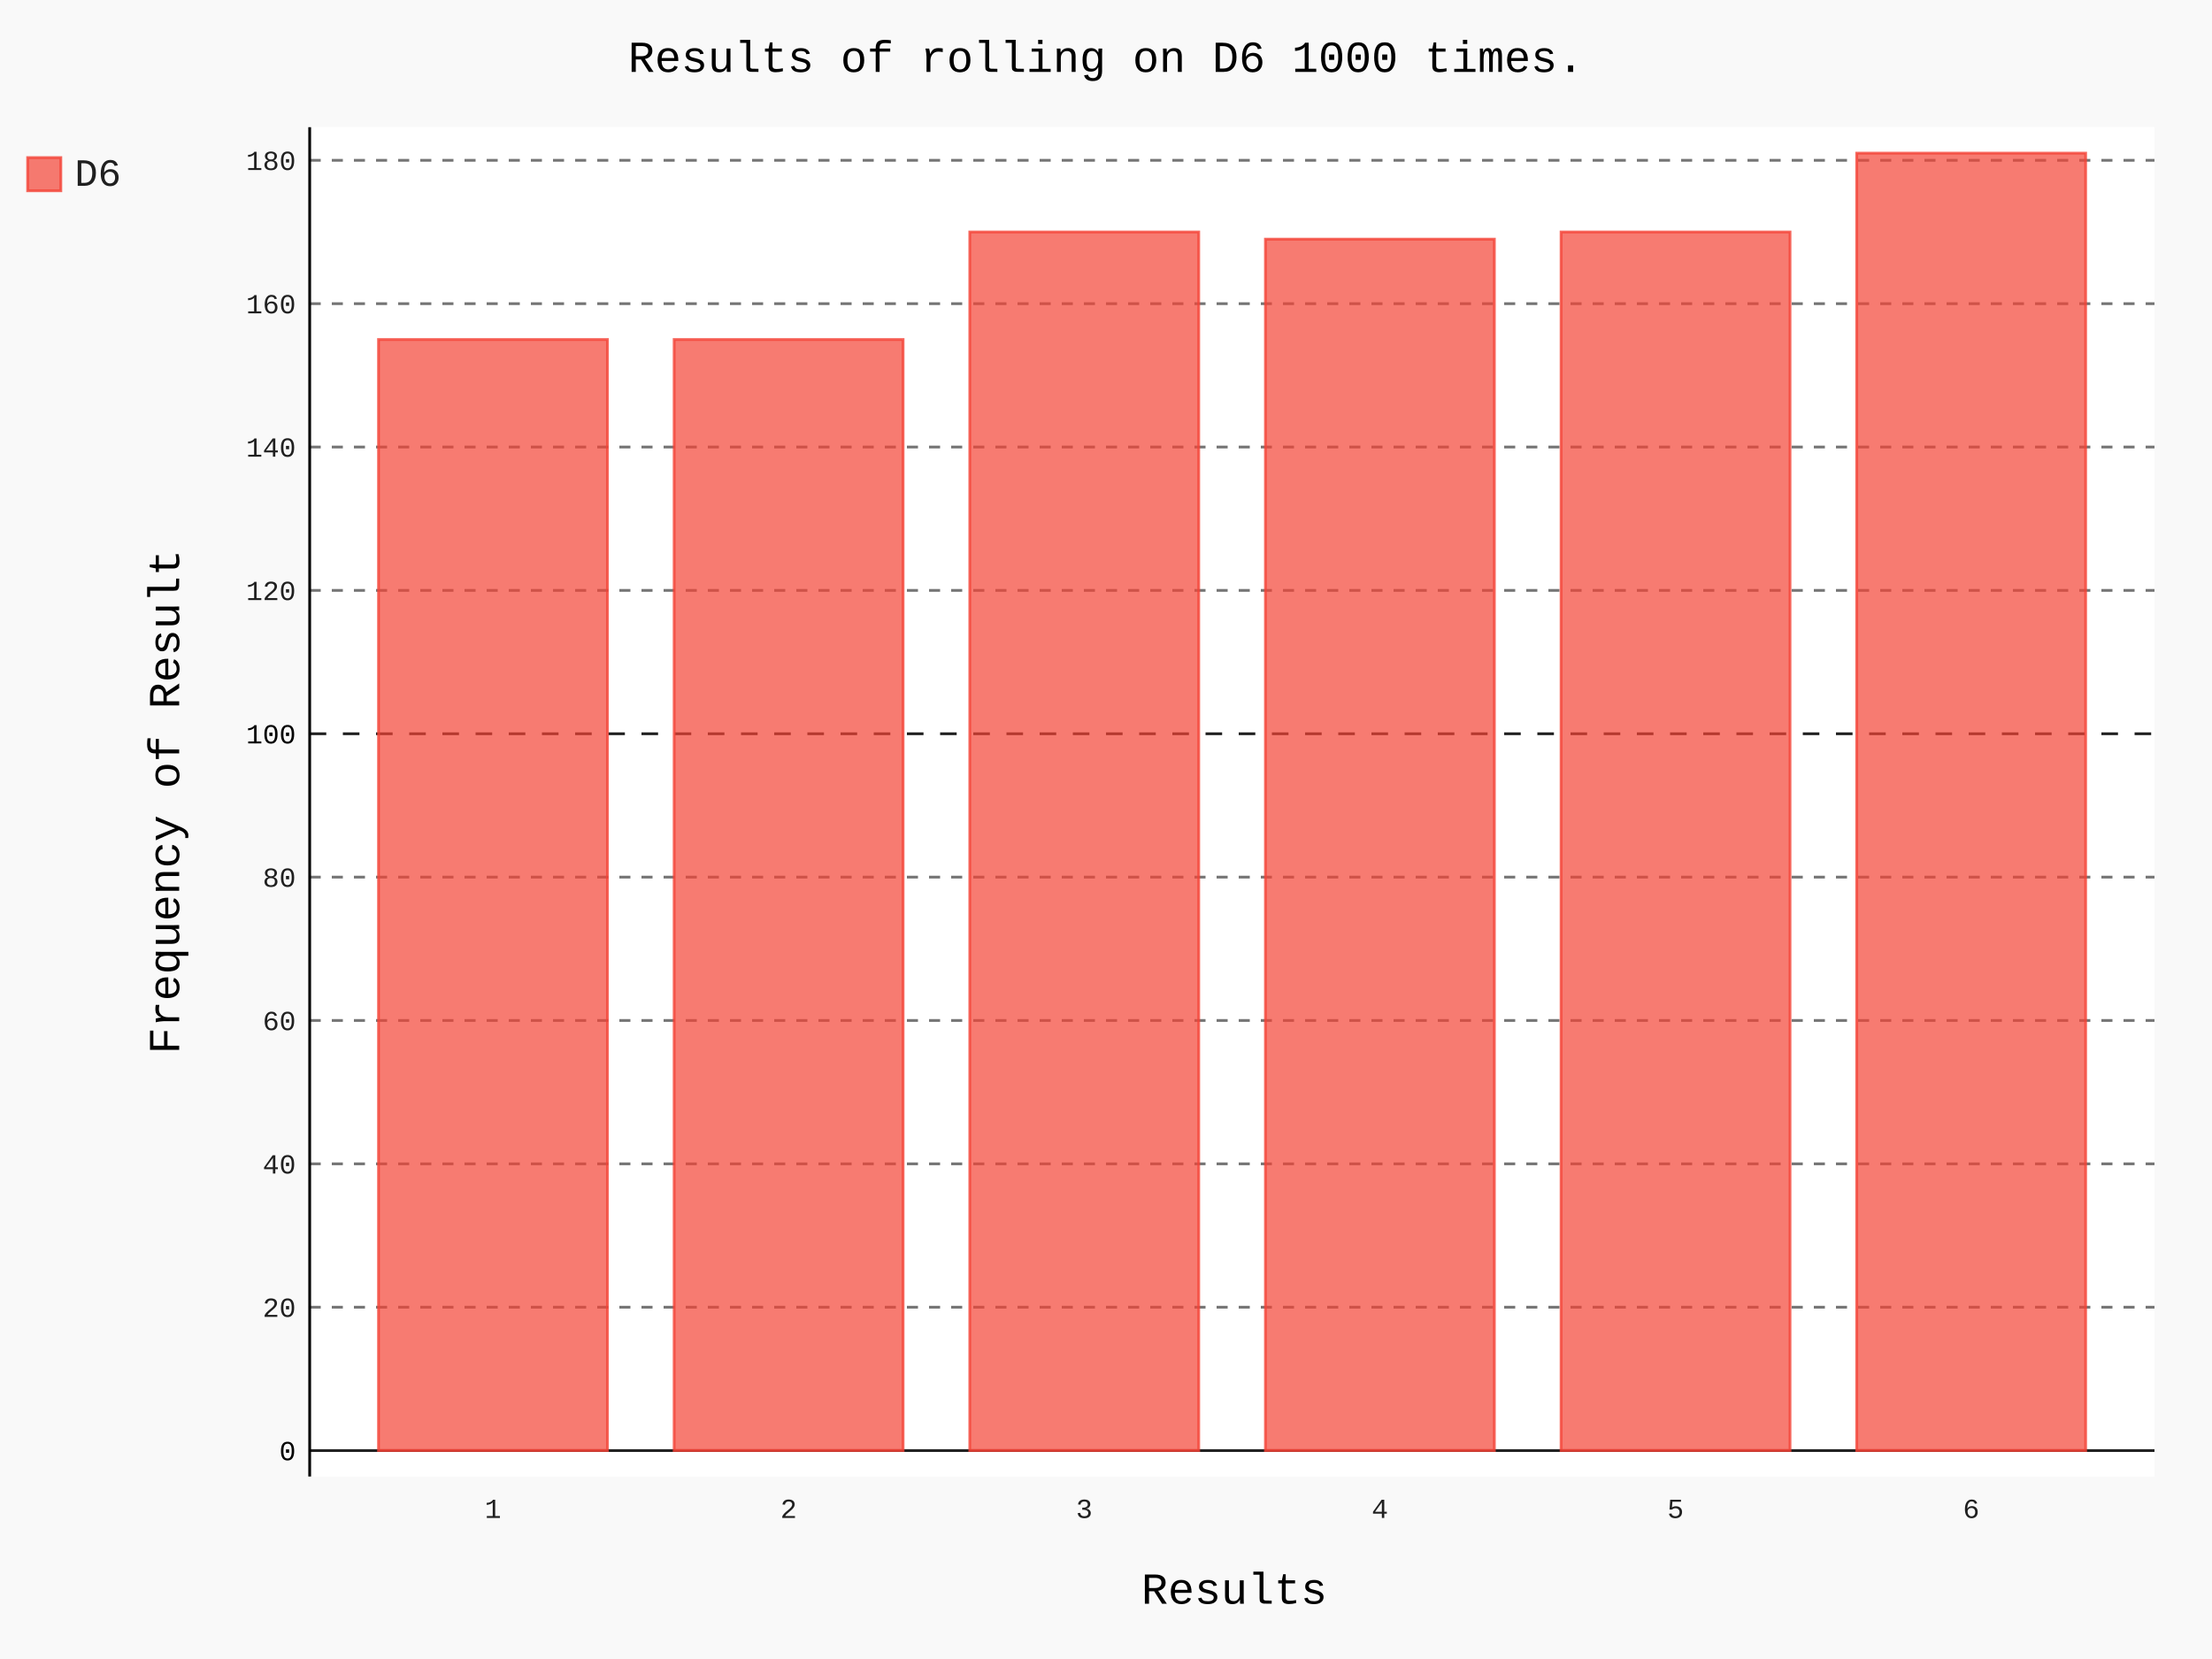
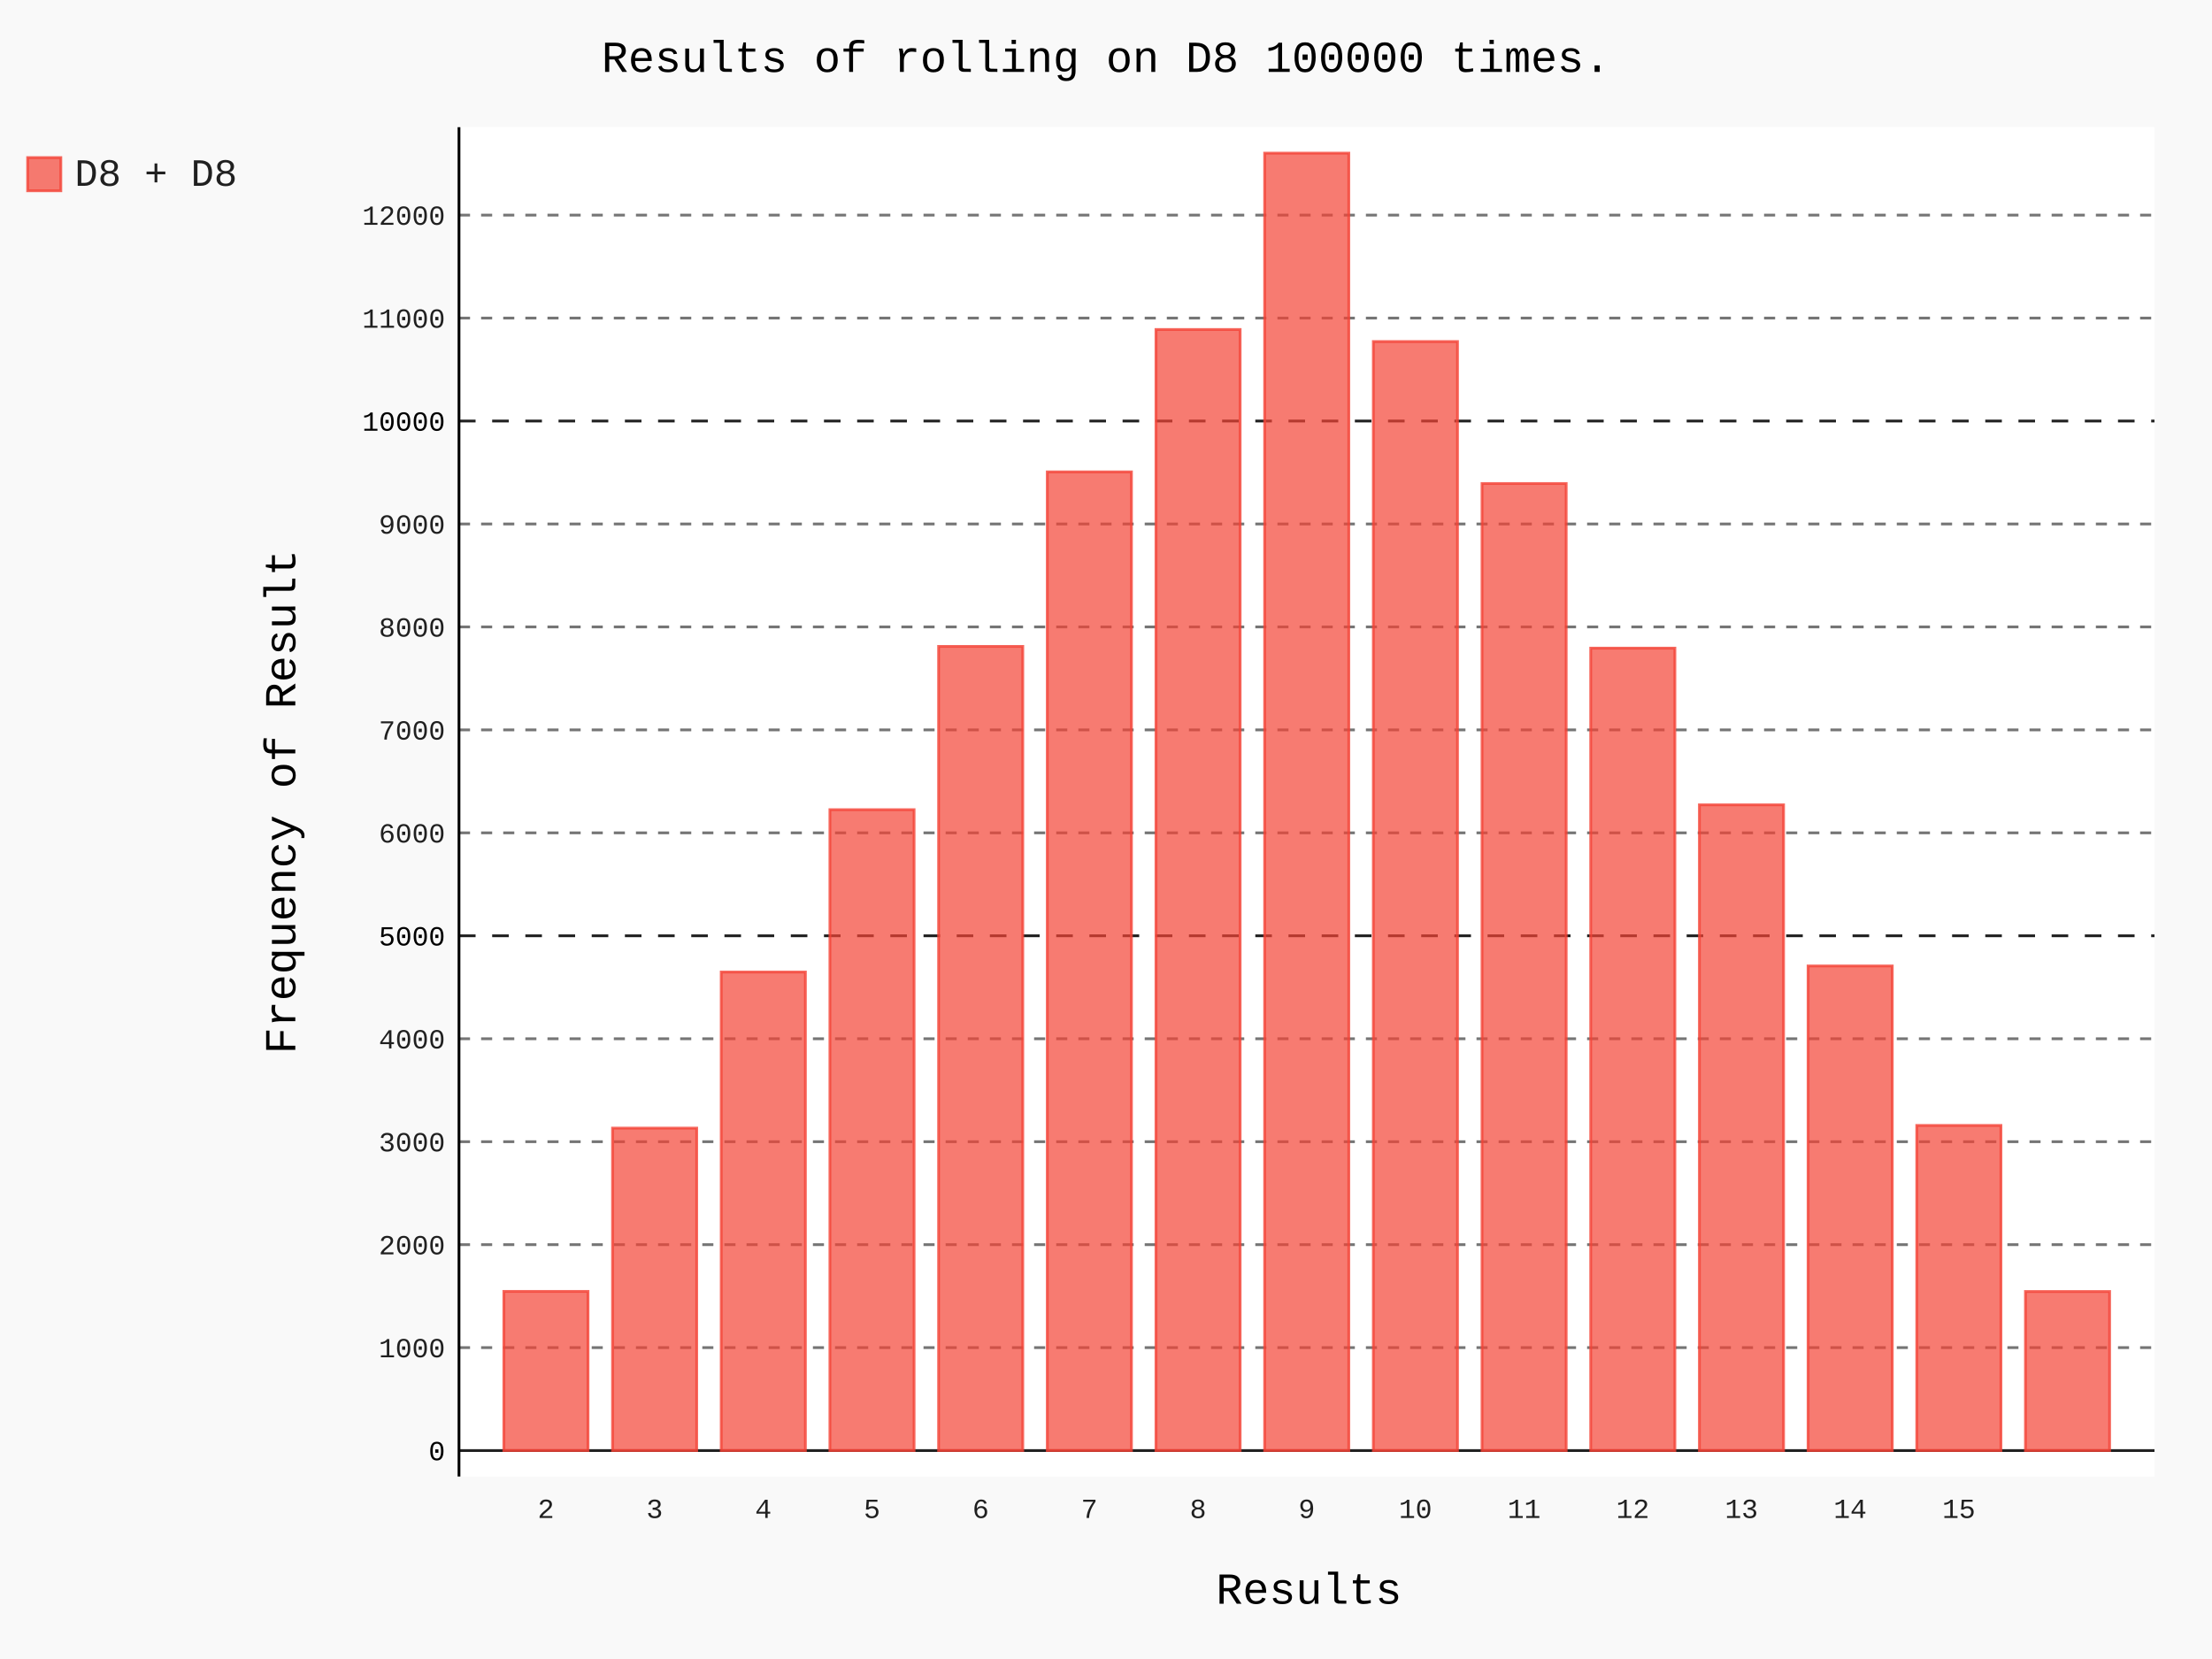
- <svg xmlns="http://www.w3.org/2000/svg" id="chart-fba265ab-2828-45ab-a380-4ac8b5d4a0f5" class="pygal-chart" viewBox="0 0 800 600">
+ <svg xmlns="http://www.w3.org/2000/svg" id="chart-c2256cba-9cba-4aaa-83ec-05c6ce997e92" class="pygal-chart" viewBox="0 0 800 600">
  <defs>
-     <style type="text/css">#chart-fba265ab-2828-45ab-a380-4ac8b5d4a0f5{-webkit-user-select:none;-webkit-font-smoothing:antialiased;font-family:Consolas,"Liberation Mono",Menlo,Courier,monospace}#chart-fba265ab-2828-45ab-a380-4ac8b5d4a0f5 .title{font-family:Consolas,"Liberation Mono",Menlo,Courier,monospace;font-size:16px}#chart-fba265ab-2828-45ab-a380-4ac8b5d4a0f5 .legends .legend text{font-family:Consolas,"Liberation Mono",Menlo,Courier,monospace;font-size:14px}#chart-fba265ab-2828-45ab-a380-4ac8b5d4a0f5 .axis text{font-family:Consolas,"Liberation Mono",Menlo,Courier,monospace;font-size:10px}#chart-fba265ab-2828-45ab-a380-4ac8b5d4a0f5 .axis text.major{font-family:Consolas,"Liberation Mono",Menlo,Courier,monospace;font-size:10px}#chart-fba265ab-2828-45ab-a380-4ac8b5d4a0f5 .text-overlay text.value{font-family:Consolas,"Liberation Mono",Menlo,Courier,monospace;font-size:16px}#chart-fba265ab-2828-45ab-a380-4ac8b5d4a0f5 .text-overlay text.label{font-family:Consolas,"Liberation Mono",Menlo,Courier,monospace;font-size:10px}#chart-fba265ab-2828-45ab-a380-4ac8b5d4a0f5 .tooltip{font-family:Consolas,"Liberation Mono",Menlo,Courier,monospace;font-size:14px}#chart-fba265ab-2828-45ab-a380-4ac8b5d4a0f5 text.no_data{font-family:Consolas,"Liberation Mono",Menlo,Courier,monospace;font-size:64px}
- #chart-fba265ab-2828-45ab-a380-4ac8b5d4a0f5{background-color:rgba(249,249,249,1)}#chart-fba265ab-2828-45ab-a380-4ac8b5d4a0f5 path,#chart-fba265ab-2828-45ab-a380-4ac8b5d4a0f5 line,#chart-fba265ab-2828-45ab-a380-4ac8b5d4a0f5 rect,#chart-fba265ab-2828-45ab-a380-4ac8b5d4a0f5 circle{-webkit-transition:150ms;-moz-transition:150ms;transition:150ms}#chart-fba265ab-2828-45ab-a380-4ac8b5d4a0f5 .graph &gt; .background{fill:rgba(249,249,249,1)}#chart-fba265ab-2828-45ab-a380-4ac8b5d4a0f5 .plot &gt; .background{fill:rgba(255,255,255,1)}#chart-fba265ab-2828-45ab-a380-4ac8b5d4a0f5 .graph{fill:rgba(0,0,0,.87)}#chart-fba265ab-2828-45ab-a380-4ac8b5d4a0f5 text.no_data{fill:rgba(0,0,0,1)}#chart-fba265ab-2828-45ab-a380-4ac8b5d4a0f5 .title{fill:rgba(0,0,0,1)}#chart-fba265ab-2828-45ab-a380-4ac8b5d4a0f5 .legends .legend text{fill:rgba(0,0,0,.87)}#chart-fba265ab-2828-45ab-a380-4ac8b5d4a0f5 .legends .legend:hover text{fill:rgba(0,0,0,1)}#chart-fba265ab-2828-45ab-a380-4ac8b5d4a0f5 .axis .line{stroke:rgba(0,0,0,1)}#chart-fba265ab-2828-45ab-a380-4ac8b5d4a0f5 .axis .guide.line{stroke:rgba(0,0,0,.54)}#chart-fba265ab-2828-45ab-a380-4ac8b5d4a0f5 .axis .major.line{stroke:rgba(0,0,0,.87)}#chart-fba265ab-2828-45ab-a380-4ac8b5d4a0f5 .axis text.major{fill:rgba(0,0,0,1)}#chart-fba265ab-2828-45ab-a380-4ac8b5d4a0f5 .axis.y .guides:hover .guide.line,#chart-fba265ab-2828-45ab-a380-4ac8b5d4a0f5 .line-graph .axis.x .guides:hover .guide.line,#chart-fba265ab-2828-45ab-a380-4ac8b5d4a0f5 .stackedline-graph .axis.x .guides:hover .guide.line,#chart-fba265ab-2828-45ab-a380-4ac8b5d4a0f5 .xy-graph .axis.x .guides:hover .guide.line{stroke:rgba(0,0,0,1)}#chart-fba265ab-2828-45ab-a380-4ac8b5d4a0f5 .axis .guides:hover text{fill:rgba(0,0,0,1)}#chart-fba265ab-2828-45ab-a380-4ac8b5d4a0f5 .reactive{fill-opacity:.7;stroke-opacity:.8}#chart-fba265ab-2828-45ab-a380-4ac8b5d4a0f5 .ci{stroke:rgba(0,0,0,.87)}#chart-fba265ab-2828-45ab-a380-4ac8b5d4a0f5 .reactive.active,#chart-fba265ab-2828-45ab-a380-4ac8b5d4a0f5 .active .reactive{fill-opacity:.8;stroke-opacity:.9;stroke-width:4}#chart-fba265ab-2828-45ab-a380-4ac8b5d4a0f5 .ci .reactive.active{stroke-width:1.5}#chart-fba265ab-2828-45ab-a380-4ac8b5d4a0f5 .series text{fill:rgba(0,0,0,1)}#chart-fba265ab-2828-45ab-a380-4ac8b5d4a0f5 .tooltip rect{fill:rgba(255,255,255,1);stroke:rgba(0,0,0,1);-webkit-transition:opacity 150ms;-moz-transition:opacity 150ms;transition:opacity 150ms}#chart-fba265ab-2828-45ab-a380-4ac8b5d4a0f5 .tooltip .label{fill:rgba(0,0,0,.87)}#chart-fba265ab-2828-45ab-a380-4ac8b5d4a0f5 .tooltip .label{fill:rgba(0,0,0,.87)}#chart-fba265ab-2828-45ab-a380-4ac8b5d4a0f5 .tooltip .legend{font-size:.8em;fill:rgba(0,0,0,.54)}#chart-fba265ab-2828-45ab-a380-4ac8b5d4a0f5 .tooltip .x_label{font-size:.6em;fill:rgba(0,0,0,1)}#chart-fba265ab-2828-45ab-a380-4ac8b5d4a0f5 .tooltip .xlink{font-size:.5em;text-decoration:underline}#chart-fba265ab-2828-45ab-a380-4ac8b5d4a0f5 .tooltip .value{font-size:1.5em}#chart-fba265ab-2828-45ab-a380-4ac8b5d4a0f5 .bound{font-size:.5em}#chart-fba265ab-2828-45ab-a380-4ac8b5d4a0f5 .max-value{font-size:.75em;fill:rgba(0,0,0,.54)}#chart-fba265ab-2828-45ab-a380-4ac8b5d4a0f5 .map-element{fill:rgba(255,255,255,1);stroke:rgba(0,0,0,.54) !important}#chart-fba265ab-2828-45ab-a380-4ac8b5d4a0f5 .map-element .reactive{fill-opacity:inherit;stroke-opacity:inherit}#chart-fba265ab-2828-45ab-a380-4ac8b5d4a0f5 .color-0,#chart-fba265ab-2828-45ab-a380-4ac8b5d4a0f5 .color-0 a:visited{stroke:#F44336;fill:#F44336}#chart-fba265ab-2828-45ab-a380-4ac8b5d4a0f5 .text-overlay .color-0 text{fill:black}
- #chart-fba265ab-2828-45ab-a380-4ac8b5d4a0f5 text.no_data{text-anchor:middle}#chart-fba265ab-2828-45ab-a380-4ac8b5d4a0f5 .guide.line{fill:none}#chart-fba265ab-2828-45ab-a380-4ac8b5d4a0f5 .centered{text-anchor:middle}#chart-fba265ab-2828-45ab-a380-4ac8b5d4a0f5 .title{text-anchor:middle}#chart-fba265ab-2828-45ab-a380-4ac8b5d4a0f5 .legends .legend text{fill-opacity:1}#chart-fba265ab-2828-45ab-a380-4ac8b5d4a0f5 .axis.x text{text-anchor:middle}#chart-fba265ab-2828-45ab-a380-4ac8b5d4a0f5 .axis.x:not(.web) text[transform]{text-anchor:start}#chart-fba265ab-2828-45ab-a380-4ac8b5d4a0f5 .axis.x:not(.web) text[transform].backwards{text-anchor:end}#chart-fba265ab-2828-45ab-a380-4ac8b5d4a0f5 .axis.y text{text-anchor:end}#chart-fba265ab-2828-45ab-a380-4ac8b5d4a0f5 .axis.y text[transform].backwards{text-anchor:start}#chart-fba265ab-2828-45ab-a380-4ac8b5d4a0f5 .axis.y2 text{text-anchor:start}#chart-fba265ab-2828-45ab-a380-4ac8b5d4a0f5 .axis.y2 text[transform].backwards{text-anchor:end}#chart-fba265ab-2828-45ab-a380-4ac8b5d4a0f5 .axis .guide.line{stroke-dasharray:4,4}#chart-fba265ab-2828-45ab-a380-4ac8b5d4a0f5 .axis .major.guide.line{stroke-dasharray:6,6}#chart-fba265ab-2828-45ab-a380-4ac8b5d4a0f5 .horizontal .axis.y .guide.line,#chart-fba265ab-2828-45ab-a380-4ac8b5d4a0f5 .horizontal .axis.y2 .guide.line,#chart-fba265ab-2828-45ab-a380-4ac8b5d4a0f5 .vertical .axis.x .guide.line{opacity:0}#chart-fba265ab-2828-45ab-a380-4ac8b5d4a0f5 .horizontal .axis.always_show .guide.line,#chart-fba265ab-2828-45ab-a380-4ac8b5d4a0f5 .vertical .axis.always_show .guide.line{opacity:1 !important}#chart-fba265ab-2828-45ab-a380-4ac8b5d4a0f5 .axis.y .guides:hover .guide.line,#chart-fba265ab-2828-45ab-a380-4ac8b5d4a0f5 .axis.y2 .guides:hover .guide.line,#chart-fba265ab-2828-45ab-a380-4ac8b5d4a0f5 .axis.x .guides:hover .guide.line{opacity:1}#chart-fba265ab-2828-45ab-a380-4ac8b5d4a0f5 .axis .guides:hover text{opacity:1}#chart-fba265ab-2828-45ab-a380-4ac8b5d4a0f5 .nofill{fill:none}#chart-fba265ab-2828-45ab-a380-4ac8b5d4a0f5 .subtle-fill{fill-opacity:.2}#chart-fba265ab-2828-45ab-a380-4ac8b5d4a0f5 .dot{stroke-width:1px;fill-opacity:1}#chart-fba265ab-2828-45ab-a380-4ac8b5d4a0f5 .dot.active{stroke-width:5px}#chart-fba265ab-2828-45ab-a380-4ac8b5d4a0f5 .dot.negative{fill:transparent}#chart-fba265ab-2828-45ab-a380-4ac8b5d4a0f5 text,#chart-fba265ab-2828-45ab-a380-4ac8b5d4a0f5 tspan{stroke:none !important}#chart-fba265ab-2828-45ab-a380-4ac8b5d4a0f5 .series text.active{opacity:1}#chart-fba265ab-2828-45ab-a380-4ac8b5d4a0f5 .tooltip rect{fill-opacity:.95;stroke-width:.5}#chart-fba265ab-2828-45ab-a380-4ac8b5d4a0f5 .tooltip text{fill-opacity:1}#chart-fba265ab-2828-45ab-a380-4ac8b5d4a0f5 .showable{visibility:hidden}#chart-fba265ab-2828-45ab-a380-4ac8b5d4a0f5 .showable.shown{visibility:visible}#chart-fba265ab-2828-45ab-a380-4ac8b5d4a0f5 .gauge-background{fill:rgba(229,229,229,1);stroke:none}#chart-fba265ab-2828-45ab-a380-4ac8b5d4a0f5 .bg-lines{stroke:rgba(249,249,249,1);stroke-width:2px}</style>
+     <style type="text/css">#chart-c2256cba-9cba-4aaa-83ec-05c6ce997e92{-webkit-user-select:none;-webkit-font-smoothing:antialiased;font-family:Consolas,"Liberation Mono",Menlo,Courier,monospace}#chart-c2256cba-9cba-4aaa-83ec-05c6ce997e92 .title{font-family:Consolas,"Liberation Mono",Menlo,Courier,monospace;font-size:16px}#chart-c2256cba-9cba-4aaa-83ec-05c6ce997e92 .legends .legend text{font-family:Consolas,"Liberation Mono",Menlo,Courier,monospace;font-size:14px}#chart-c2256cba-9cba-4aaa-83ec-05c6ce997e92 .axis text{font-family:Consolas,"Liberation Mono",Menlo,Courier,monospace;font-size:10px}#chart-c2256cba-9cba-4aaa-83ec-05c6ce997e92 .axis text.major{font-family:Consolas,"Liberation Mono",Menlo,Courier,monospace;font-size:10px}#chart-c2256cba-9cba-4aaa-83ec-05c6ce997e92 .text-overlay text.value{font-family:Consolas,"Liberation Mono",Menlo,Courier,monospace;font-size:16px}#chart-c2256cba-9cba-4aaa-83ec-05c6ce997e92 .text-overlay text.label{font-family:Consolas,"Liberation Mono",Menlo,Courier,monospace;font-size:10px}#chart-c2256cba-9cba-4aaa-83ec-05c6ce997e92 .tooltip{font-family:Consolas,"Liberation Mono",Menlo,Courier,monospace;font-size:14px}#chart-c2256cba-9cba-4aaa-83ec-05c6ce997e92 text.no_data{font-family:Consolas,"Liberation Mono",Menlo,Courier,monospace;font-size:64px}
+ #chart-c2256cba-9cba-4aaa-83ec-05c6ce997e92{background-color:rgba(249,249,249,1)}#chart-c2256cba-9cba-4aaa-83ec-05c6ce997e92 path,#chart-c2256cba-9cba-4aaa-83ec-05c6ce997e92 line,#chart-c2256cba-9cba-4aaa-83ec-05c6ce997e92 rect,#chart-c2256cba-9cba-4aaa-83ec-05c6ce997e92 circle{-webkit-transition:150ms;-moz-transition:150ms;transition:150ms}#chart-c2256cba-9cba-4aaa-83ec-05c6ce997e92 .graph &gt; .background{fill:rgba(249,249,249,1)}#chart-c2256cba-9cba-4aaa-83ec-05c6ce997e92 .plot &gt; .background{fill:rgba(255,255,255,1)}#chart-c2256cba-9cba-4aaa-83ec-05c6ce997e92 .graph{fill:rgba(0,0,0,.87)}#chart-c2256cba-9cba-4aaa-83ec-05c6ce997e92 text.no_data{fill:rgba(0,0,0,1)}#chart-c2256cba-9cba-4aaa-83ec-05c6ce997e92 .title{fill:rgba(0,0,0,1)}#chart-c2256cba-9cba-4aaa-83ec-05c6ce997e92 .legends .legend text{fill:rgba(0,0,0,.87)}#chart-c2256cba-9cba-4aaa-83ec-05c6ce997e92 .legends .legend:hover text{fill:rgba(0,0,0,1)}#chart-c2256cba-9cba-4aaa-83ec-05c6ce997e92 .axis .line{stroke:rgba(0,0,0,1)}#chart-c2256cba-9cba-4aaa-83ec-05c6ce997e92 .axis .guide.line{stroke:rgba(0,0,0,.54)}#chart-c2256cba-9cba-4aaa-83ec-05c6ce997e92 .axis .major.line{stroke:rgba(0,0,0,.87)}#chart-c2256cba-9cba-4aaa-83ec-05c6ce997e92 .axis text.major{fill:rgba(0,0,0,1)}#chart-c2256cba-9cba-4aaa-83ec-05c6ce997e92 .axis.y .guides:hover .guide.line,#chart-c2256cba-9cba-4aaa-83ec-05c6ce997e92 .line-graph .axis.x .guides:hover .guide.line,#chart-c2256cba-9cba-4aaa-83ec-05c6ce997e92 .stackedline-graph .axis.x .guides:hover .guide.line,#chart-c2256cba-9cba-4aaa-83ec-05c6ce997e92 .xy-graph .axis.x .guides:hover .guide.line{stroke:rgba(0,0,0,1)}#chart-c2256cba-9cba-4aaa-83ec-05c6ce997e92 .axis .guides:hover text{fill:rgba(0,0,0,1)}#chart-c2256cba-9cba-4aaa-83ec-05c6ce997e92 .reactive{fill-opacity:.7;stroke-opacity:.8}#chart-c2256cba-9cba-4aaa-83ec-05c6ce997e92 .ci{stroke:rgba(0,0,0,.87)}#chart-c2256cba-9cba-4aaa-83ec-05c6ce997e92 .reactive.active,#chart-c2256cba-9cba-4aaa-83ec-05c6ce997e92 .active .reactive{fill-opacity:.8;stroke-opacity:.9;stroke-width:4}#chart-c2256cba-9cba-4aaa-83ec-05c6ce997e92 .ci .reactive.active{stroke-width:1.5}#chart-c2256cba-9cba-4aaa-83ec-05c6ce997e92 .series text{fill:rgba(0,0,0,1)}#chart-c2256cba-9cba-4aaa-83ec-05c6ce997e92 .tooltip rect{fill:rgba(255,255,255,1);stroke:rgba(0,0,0,1);-webkit-transition:opacity 150ms;-moz-transition:opacity 150ms;transition:opacity 150ms}#chart-c2256cba-9cba-4aaa-83ec-05c6ce997e92 .tooltip .label{fill:rgba(0,0,0,.87)}#chart-c2256cba-9cba-4aaa-83ec-05c6ce997e92 .tooltip .label{fill:rgba(0,0,0,.87)}#chart-c2256cba-9cba-4aaa-83ec-05c6ce997e92 .tooltip .legend{font-size:.8em;fill:rgba(0,0,0,.54)}#chart-c2256cba-9cba-4aaa-83ec-05c6ce997e92 .tooltip .x_label{font-size:.6em;fill:rgba(0,0,0,1)}#chart-c2256cba-9cba-4aaa-83ec-05c6ce997e92 .tooltip .xlink{font-size:.5em;text-decoration:underline}#chart-c2256cba-9cba-4aaa-83ec-05c6ce997e92 .tooltip .value{font-size:1.5em}#chart-c2256cba-9cba-4aaa-83ec-05c6ce997e92 .bound{font-size:.5em}#chart-c2256cba-9cba-4aaa-83ec-05c6ce997e92 .max-value{font-size:.75em;fill:rgba(0,0,0,.54)}#chart-c2256cba-9cba-4aaa-83ec-05c6ce997e92 .map-element{fill:rgba(255,255,255,1);stroke:rgba(0,0,0,.54) !important}#chart-c2256cba-9cba-4aaa-83ec-05c6ce997e92 .map-element .reactive{fill-opacity:inherit;stroke-opacity:inherit}#chart-c2256cba-9cba-4aaa-83ec-05c6ce997e92 .color-0,#chart-c2256cba-9cba-4aaa-83ec-05c6ce997e92 .color-0 a:visited{stroke:#F44336;fill:#F44336}#chart-c2256cba-9cba-4aaa-83ec-05c6ce997e92 .text-overlay .color-0 text{fill:black}
+ #chart-c2256cba-9cba-4aaa-83ec-05c6ce997e92 text.no_data{text-anchor:middle}#chart-c2256cba-9cba-4aaa-83ec-05c6ce997e92 .guide.line{fill:none}#chart-c2256cba-9cba-4aaa-83ec-05c6ce997e92 .centered{text-anchor:middle}#chart-c2256cba-9cba-4aaa-83ec-05c6ce997e92 .title{text-anchor:middle}#chart-c2256cba-9cba-4aaa-83ec-05c6ce997e92 .legends .legend text{fill-opacity:1}#chart-c2256cba-9cba-4aaa-83ec-05c6ce997e92 .axis.x text{text-anchor:middle}#chart-c2256cba-9cba-4aaa-83ec-05c6ce997e92 .axis.x:not(.web) text[transform]{text-anchor:start}#chart-c2256cba-9cba-4aaa-83ec-05c6ce997e92 .axis.x:not(.web) text[transform].backwards{text-anchor:end}#chart-c2256cba-9cba-4aaa-83ec-05c6ce997e92 .axis.y text{text-anchor:end}#chart-c2256cba-9cba-4aaa-83ec-05c6ce997e92 .axis.y text[transform].backwards{text-anchor:start}#chart-c2256cba-9cba-4aaa-83ec-05c6ce997e92 .axis.y2 text{text-anchor:start}#chart-c2256cba-9cba-4aaa-83ec-05c6ce997e92 .axis.y2 text[transform].backwards{text-anchor:end}#chart-c2256cba-9cba-4aaa-83ec-05c6ce997e92 .axis .guide.line{stroke-dasharray:4,4}#chart-c2256cba-9cba-4aaa-83ec-05c6ce997e92 .axis .major.guide.line{stroke-dasharray:6,6}#chart-c2256cba-9cba-4aaa-83ec-05c6ce997e92 .horizontal .axis.y .guide.line,#chart-c2256cba-9cba-4aaa-83ec-05c6ce997e92 .horizontal .axis.y2 .guide.line,#chart-c2256cba-9cba-4aaa-83ec-05c6ce997e92 .vertical .axis.x .guide.line{opacity:0}#chart-c2256cba-9cba-4aaa-83ec-05c6ce997e92 .horizontal .axis.always_show .guide.line,#chart-c2256cba-9cba-4aaa-83ec-05c6ce997e92 .vertical .axis.always_show .guide.line{opacity:1 !important}#chart-c2256cba-9cba-4aaa-83ec-05c6ce997e92 .axis.y .guides:hover .guide.line,#chart-c2256cba-9cba-4aaa-83ec-05c6ce997e92 .axis.y2 .guides:hover .guide.line,#chart-c2256cba-9cba-4aaa-83ec-05c6ce997e92 .axis.x .guides:hover .guide.line{opacity:1}#chart-c2256cba-9cba-4aaa-83ec-05c6ce997e92 .axis .guides:hover text{opacity:1}#chart-c2256cba-9cba-4aaa-83ec-05c6ce997e92 .nofill{fill:none}#chart-c2256cba-9cba-4aaa-83ec-05c6ce997e92 .subtle-fill{fill-opacity:.2}#chart-c2256cba-9cba-4aaa-83ec-05c6ce997e92 .dot{stroke-width:1px;fill-opacity:1}#chart-c2256cba-9cba-4aaa-83ec-05c6ce997e92 .dot.active{stroke-width:5px}#chart-c2256cba-9cba-4aaa-83ec-05c6ce997e92 .dot.negative{fill:transparent}#chart-c2256cba-9cba-4aaa-83ec-05c6ce997e92 text,#chart-c2256cba-9cba-4aaa-83ec-05c6ce997e92 tspan{stroke:none !important}#chart-c2256cba-9cba-4aaa-83ec-05c6ce997e92 .series text.active{opacity:1}#chart-c2256cba-9cba-4aaa-83ec-05c6ce997e92 .tooltip rect{fill-opacity:.95;stroke-width:.5}#chart-c2256cba-9cba-4aaa-83ec-05c6ce997e92 .tooltip text{fill-opacity:1}#chart-c2256cba-9cba-4aaa-83ec-05c6ce997e92 .showable{visibility:hidden}#chart-c2256cba-9cba-4aaa-83ec-05c6ce997e92 .showable.shown{visibility:visible}#chart-c2256cba-9cba-4aaa-83ec-05c6ce997e92 .gauge-background{fill:rgba(229,229,229,1);stroke:none}#chart-c2256cba-9cba-4aaa-83ec-05c6ce997e92 .bg-lines{stroke:rgba(249,249,249,1);stroke-width:2px}</style>
  </defs>
  <g class="graph bar-graph vertical">
    <rect class="background" height="600" width="800" x="0" y="0" />
-     <g class="plot" transform="translate(112, 46)">
-       <rect class="background" height="488" width="667.2" x="0" y="0" />
+     <g class="plot" transform="translate(166, 46)">
+       <rect class="background" height="488" width="613.2" x="0" y="0" />
      <g class="axis y always_show">
        <g class="guides">
-           <path class="axis major line" d="M0 478.615 h667.2" />
+           <path class="axis major line" d="M0 478.615 h613.2" />
          <text class="major" x="-5" y="482.115">0</text>
        </g>
        <g class="guides">
-           <path class="guide line" d="M0 426.767 h667.2" />
-           <text class="" x="-5" y="430.267">20</text>
+           <path class="guide line" d="M0 441.381 h613.2" />
+           <text class="" x="-5" y="444.881">1000</text>
        </g>
        <g class="guides">
-           <path class="guide line" d="M0 374.918 h667.2" />
-           <text class="" x="-5" y="378.418">40</text>
+           <path class="guide line" d="M0 404.146 h613.2" />
+           <text class="" x="-5" y="407.646">2000</text>
        </g>
        <g class="guides">
-           <path class="guide line" d="M0 323.069 h667.2" />
-           <text class="" x="-5" y="326.569">60</text>
+           <path class="guide line" d="M0 366.912 h613.2" />
+           <text class="" x="-5" y="370.412">3000</text>
        </g>
        <g class="guides">
-           <path class="guide line" d="M0 271.221 h667.2" />
-           <text class="" x="-5" y="274.721">80</text>
+           <path class="guide line" d="M0 329.677 h613.2" />
+           <text class="" x="-5" y="333.177">4000</text>
        </g>
        <g class="guides">
-           <path class="major guide line" d="M0 219.372 h667.2" />
-           <text class="major" x="-5" y="222.872">100</text>
+           <path class="major guide line" d="M0 292.442 h613.2" />
+           <text class="major" x="-5" y="295.942">5000</text>
        </g>
        <g class="guides">
-           <path class="guide line" d="M0 167.523 h667.2" />
-           <text class="" x="-5" y="171.023">120</text>
+           <path class="guide line" d="M0 255.208 h613.2" />
+           <text class="" x="-5" y="258.708">6000</text>
        </g>
        <g class="guides">
-           <path class="guide line" d="M0 115.674 h667.2" />
-           <text class="" x="-5" y="119.174">140</text>
+           <path class="guide line" d="M0 217.973 h613.2" />
+           <text class="" x="-5" y="221.473">7000</text>
        </g>
        <g class="guides">
-           <path class="guide line" d="M0 63.826 h667.2" />
-           <text class="" x="-5" y="67.326">160</text>
+           <path class="guide line" d="M0 180.738 h613.2" />
+           <text class="" x="-5" y="184.238">8000</text>
        </g>
        <g class="guides">
-           <path class="guide line" d="M0 11.977 h667.2" />
-           <text class="" x="-5" y="15.477">180</text>
+           <path class="guide line" d="M0 143.504 h613.2" />
+           <text class="" x="-5" y="147.004">9000</text>
+         </g>
+         <g class="guides">
+           <path class="major guide line" d="M0 106.269 h613.2" />
+           <text class="major" x="-5" y="109.769">10000</text>
+         </g>
+         <g class="guides">
+           <path class="guide line" d="M0 69.034 h613.2" />
+           <text class="" x="-5" y="72.534">11000</text>
+         </g>
+         <g class="guides">
+           <path class="guide line" d="M0 31.8 h613.2" />
+           <text class="" x="-5" y="35.3">12000</text>
        </g>
      </g>
      <g class="axis x">
        <path class="line" d="M0 0 v488" />
        <g class="guides">
-           <path class="guide line" d="M66.292 0 v488" />
-           <text class="" x="66.292" y="503.0">1</text>
+           <path class="guide line" d="M31.446 0 v488" />
+           <text class="" x="31.446" y="503.0">2</text>
        </g>
        <g class="guides">
-           <path class="guide line" d="M173.215 0 v488" />
-           <text class="" x="173.215" y="503.0">2</text>
+           <path class="guide line" d="M70.754 0 v488" />
+           <text class="" x="70.754" y="503.0">3</text>
        </g>
        <g class="guides">
-           <path class="guide line" d="M280.138 0 v488" />
-           <text class="" x="280.138" y="503.0">3</text>
+           <path class="guide line" d="M110.062 0 v488" />
+           <text class="" x="110.062" y="503.0">4</text>
        </g>
        <g class="guides">
-           <path class="guide line" d="M387.062 0 v488" />
-           <text class="" x="387.062" y="503.0">4</text>
+           <path class="guide line" d="M149.369 0 v488" />
+           <text class="" x="149.369" y="503.0">5</text>
        </g>
        <g class="guides">
-           <path class="guide line" d="M493.985 0 v488" />
-           <text class="" x="493.985" y="503.0">5</text>
+           <path class="guide line" d="M188.677 0 v488" />
+           <text class="" x="188.677" y="503.0">6</text>
        </g>
        <g class="guides">
-           <path class="guide line" d="M600.908 0 v488" />
-           <text class="" x="600.908" y="503.0">6</text>
+           <path class="guide line" d="M227.985 0 v488" />
+           <text class="" x="227.985" y="503.0">7</text>
+         </g>
+         <g class="guides">
+           <path class="guide line" d="M267.292 0 v488" />
+           <text class="" x="267.292" y="503.0">8</text>
+         </g>
+         <g class="guides">
+           <path class="guide line" d="M306.6 0 v488" />
+           <text class="" x="306.6" y="503.0">9</text>
+         </g>
+         <g class="guides">
+           <path class="guide line" d="M345.908 0 v488" />
+           <text class="" x="345.908" y="503.0">10</text>
+         </g>
+         <g class="guides">
+           <path class="guide line" d="M385.215 0 v488" />
+           <text class="" x="385.215" y="503.0">11</text>
+         </g>
+         <g class="guides">
+           <path class="guide line" d="M424.523 0 v488" />
+           <text class="" x="424.523" y="503.0">12</text>
+         </g>
+         <g class="guides">
+           <path class="guide line" d="M463.831 0 v488" />
+           <text class="" x="463.831" y="503.0">13</text>
+         </g>
+         <g class="guides">
+           <path class="guide line" d="M503.138 0 v488" />
+           <text class="" x="503.138" y="503.0">14</text>
+         </g>
+         <g class="guides">
+           <path class="guide line" d="M542.446 0 v488" />
+           <text class="" x="542.446" y="503.0">15</text>
        </g>
      </g>
      <g class="series serie-0 color-0">
        <g class="bars">
          <g class="bar">
-             <rect class="rect reactive tooltip-trigger" height="401.827" rx="0" ry="0" width="82.801" x="24.892" y="76.788" />
+             <rect class="rect reactive tooltip-trigger" height="57.565" rx="0" ry="0" width="30.44" x="16.226" y="421.051" />
          </g>
          <g class="bar">
-             <rect class="rect reactive tooltip-trigger" height="401.827" rx="0" ry="0" width="82.801" x="131.815" y="76.788" />
+             <rect class="rect reactive tooltip-trigger" height="116.619" rx="0" ry="0" width="30.44" x="55.534" y="361.997" />
          </g>
          <g class="bar">
-             <rect class="rect reactive tooltip-trigger" height="440.714" rx="0" ry="0" width="82.801" x="238.738" y="37.901" />
+             <rect class="rect reactive tooltip-trigger" height="173.067" rx="0" ry="0" width="30.44" x="94.842" y="305.549" />
          </g>
          <g class="bar">
-             <rect class="rect reactive tooltip-trigger" height="438.122" rx="0" ry="0" width="82.801" x="345.661" y="40.494" />
+             <rect class="rect reactive tooltip-trigger" height="231.786" rx="0" ry="0" width="30.44" x="134.149" y="246.83" />
          </g>
          <g class="bar">
-             <rect class="rect reactive tooltip-trigger" height="440.714" rx="0" ry="0" width="82.801" x="452.584" y="37.901" />
+             <rect class="rect reactive tooltip-trigger" height="290.84" rx="0" ry="0" width="30.44" x="173.457" y="187.776" />
          </g>
          <g class="bar">
-             <rect class="rect reactive tooltip-trigger" height="469.231" rx="0" ry="0" width="82.801" x="559.507" y="9.385" />
+             <rect class="rect reactive tooltip-trigger" height="353.952" rx="0" ry="0" width="30.44" x="212.765" y="124.663" />
+           </g>
+           <g class="bar">
+             <rect class="rect reactive tooltip-trigger" height="405.448" rx="0" ry="0" width="30.44" x="252.072" y="73.168" />
+           </g>
+           <g class="bar">
+             <rect class="rect reactive tooltip-trigger" height="469.231" rx="0" ry="0" width="30.44" x="291.38" y="9.385" />
+           </g>
+           <g class="bar">
+             <rect class="rect reactive tooltip-trigger" height="401.091" rx="0" ry="0" width="30.44" x="330.688" y="77.524" />
+           </g>
+           <g class="bar">
+             <rect class="rect reactive tooltip-trigger" height="349.745" rx="0" ry="0" width="30.44" x="369.995" y="128.871" />
+           </g>
+           <g class="bar">
+             <rect class="rect reactive tooltip-trigger" height="290.207" rx="0" ry="0" width="30.44" x="409.303" y="188.409" />
+           </g>
+           <g class="bar">
+             <rect class="rect reactive tooltip-trigger" height="233.536" rx="0" ry="0" width="30.44" x="448.611" y="245.08" />
+           </g>
+           <g class="bar">
+             <rect class="rect reactive tooltip-trigger" height="175.263" rx="0" ry="0" width="30.44" x="487.919" y="303.352" />
+           </g>
+           <g class="bar">
+             <rect class="rect reactive tooltip-trigger" height="117.587" rx="0" ry="0" width="30.44" x="527.226" y="361.028" />
+           </g>
+           <g class="bar">
+             <rect class="rect reactive tooltip-trigger" height="57.527" rx="0" ry="0" width="30.44" x="566.534" y="421.088" />
          </g>
        </g>
      </g>
    </g>
    <g class="titles">
-       <text class="title plot_title" x="400.0" y="26">Results of rolling on D6 1000 times.</text>
-       <text class="title" x="446.4" y="580">Results</text>
-       <text class="title" x="38.8" y="316.0" transform="rotate(-90 38.8 290)">Frequency of Result</text>
+       <text class="title plot_title" x="400.0" y="26">Results of rolling on D8 100000 times.</text>
+       <text class="title" x="473.4" y="580">Results</text>
+       <text class="title" x="80.8" y="316.0" transform="rotate(-90 80.8 290)">Frequency of Result</text>
    </g>
-     <g class="plot overlay" transform="translate(112, 46)">
+     <g class="plot overlay" transform="translate(166, 46)">
      <g class="series serie-0 color-0" />
    </g>
-     <g class="plot text-overlay" transform="translate(112, 46)">
+     <g class="plot text-overlay" transform="translate(166, 46)">
      <g class="series serie-0 color-0" />
    </g>
-     <g class="plot tooltip-overlay" transform="translate(112, 46)">
+     <g class="plot tooltip-overlay" transform="translate(166, 46)">
      <g class="tooltip" style="opacity: 0" transform="translate(0 0)">
        <rect class="tooltip-box" height="0" rx="0" ry="0" width="0" />
        <g class="text" />
      </g>
    </g>
    <g class="legends" transform="translate(10, 56)">
      <g class="legend reactive activate-serie" id="activate-serie-0">
        <rect class="color-0 reactive" height="12" width="12" x="0.0" y="1.0" />
-         <text x="17.0" y="11.2">D6</text>
+         <text x="17.0" y="11.2">D8 + D8</text>
      </g>
    </g>
    <g class="legends" transform="translate(790, 56)" />
  </g>
</svg>
